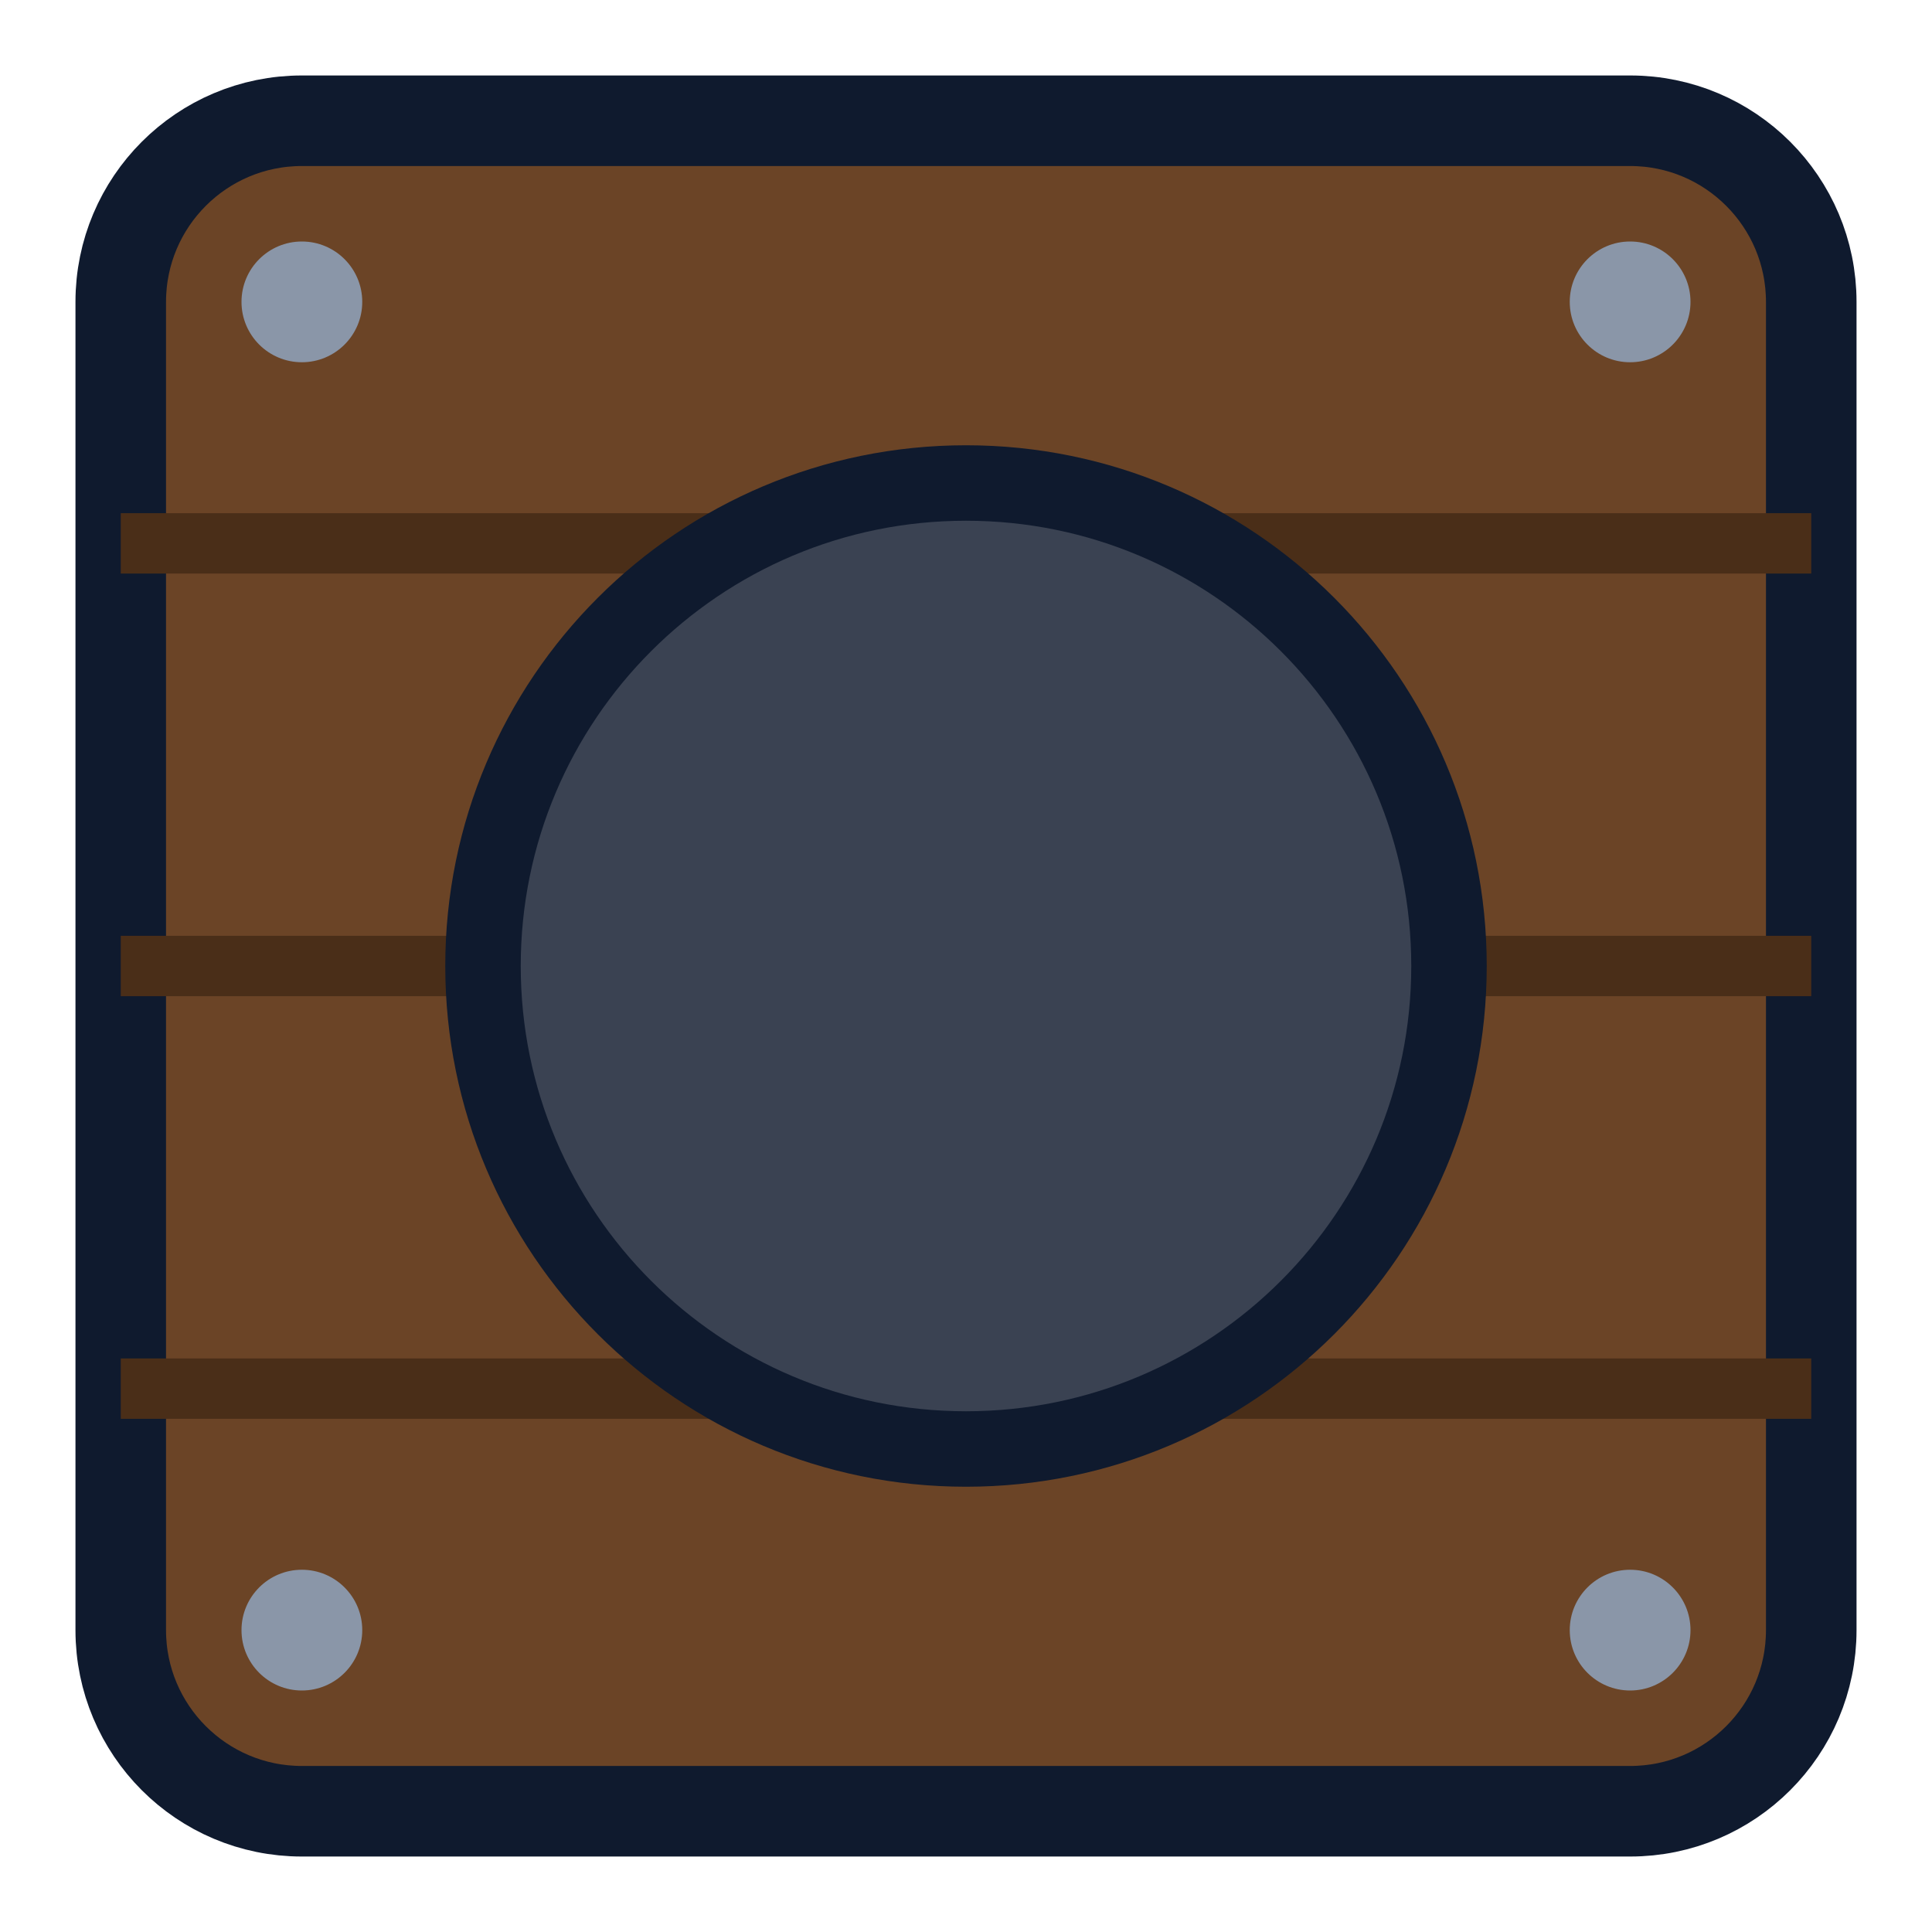
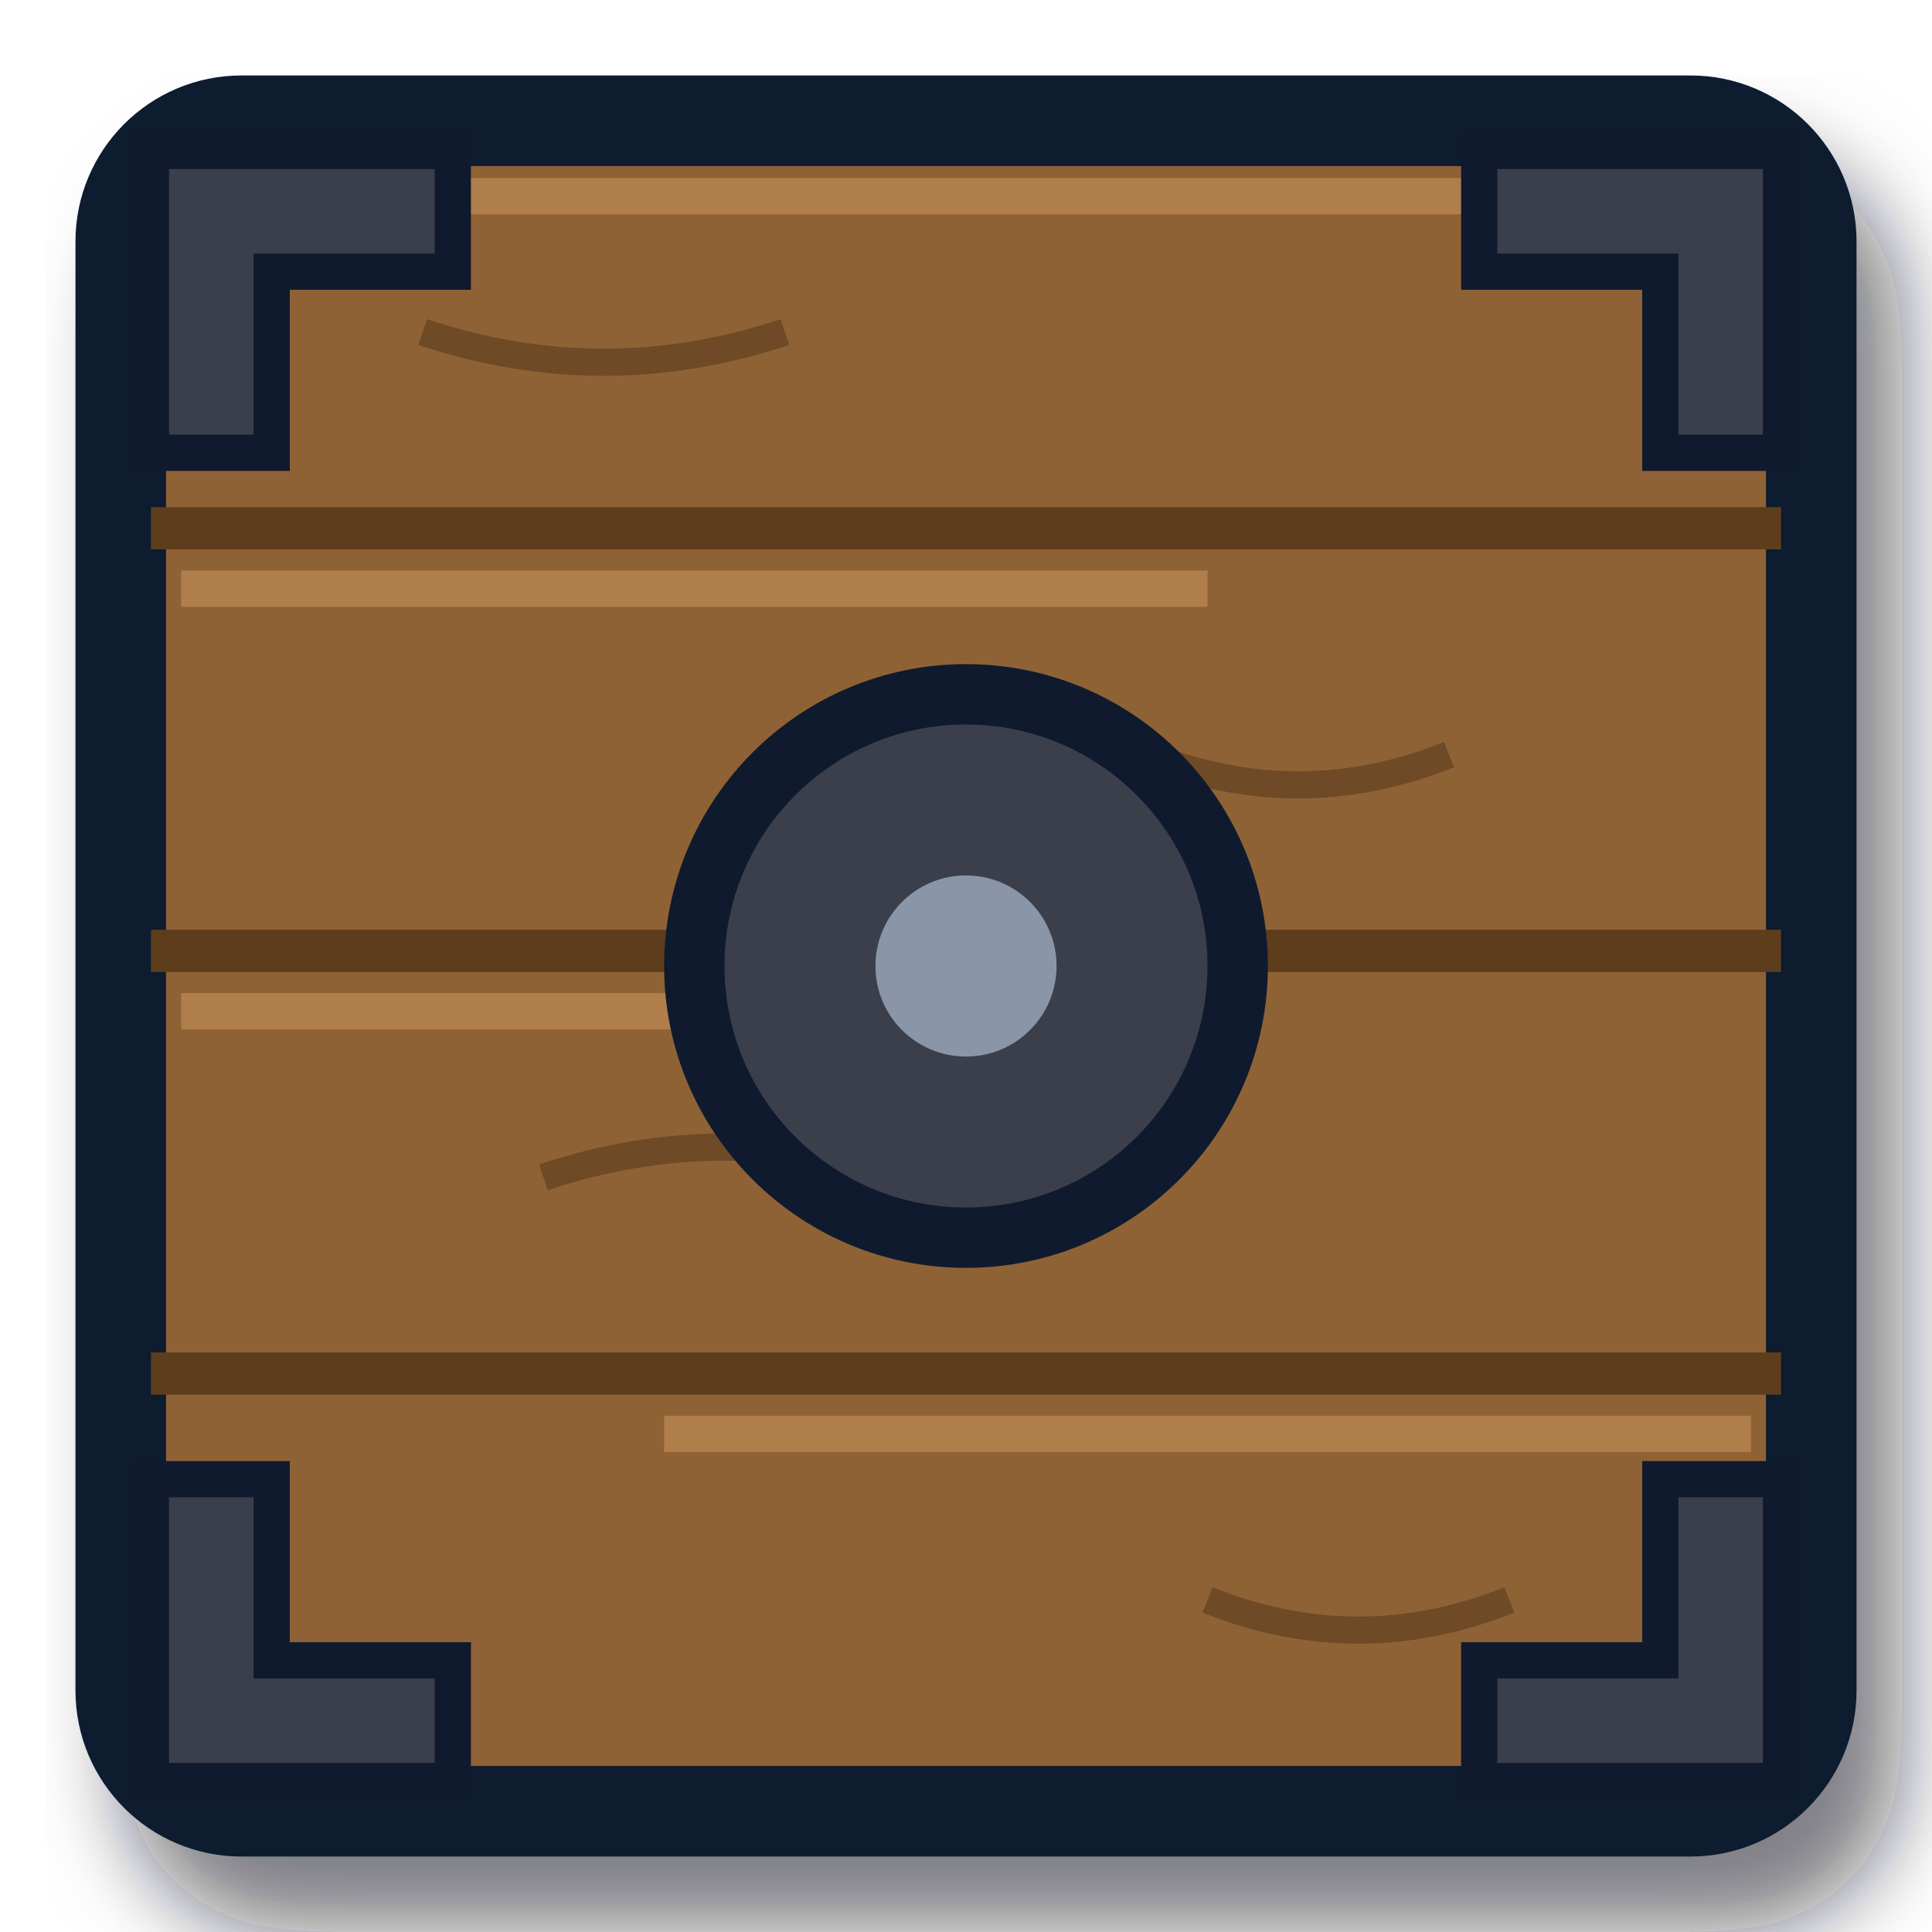
<svg xmlns="http://www.w3.org/2000/svg" viewBox="0 0 64 64">
-   <rect x="4" y="4" width="56" height="56" rx="6" fill="#6b4426" stroke="#0f1a2e" stroke-width="3" />
-   <g stroke="#4a2e18" stroke-width="2">
-     <path d="M4 18 H60 M4 32 H60 M4 46 H60" />
+   <defs>
+     <filter id="lbSh" x="-15%" y="-15%" width="140%" height="140%">
+       <feDropShadow dx="1.5" dy="2.5" stdDeviation="1.4" flood-color="#0a1322" flood-opacity="0.55" />
+     </filter>
+   </defs>
+   <g filter="url(#lbSh)">
+     <rect x="4" y="4" width="56" height="56" rx="4" fill="#8f6235" stroke="#0f1a2e" stroke-width="3" />
  </g>
-   <circle cx="32" cy="32" r="16" fill="#3a4252" stroke="#0f1a2e" stroke-width="2.5" />
-   <g fill="#8a96a8">
-     <circle cx="10" cy="10" r="2" />
-     <circle cx="54" cy="10" r="2" />
-     <circle cx="10" cy="54" r="2" />
-     <circle cx="54" cy="54" r="2" />
+   <g stroke="#5e3d1d" stroke-width="1.4">
+     <path d="M5 17.5 H59 M5 31.5 H59 M5 45.5 H59" />
  </g>
+   <g stroke="#b88550" stroke-width="1.2" opacity="0.8">
+     <path d="M6 6.5 H58 M6 19.5 H40 M6 33.5 H30 M22 47.5 H58" />
+   </g>
+   <g stroke="#6e4a26" stroke-width="0.9" fill="none">
+     <path d="M14 11 q6 2 12 0 M38 25 q5 2 10 0 M18 39 q6 -2 12 0 M40 53 q5 2 10 0" />
+   </g>
+   <g fill="#3a3f4b" stroke="#0f1a2e" stroke-width="1.2">
+     <path d="M5 5 h10 v4 h-6 v6 h-4 z" />
+     <path d="M59 5 h-10 v4 h6 v6 h4 z" />
+     <path d="M5 59 h10 v-4 h-6 v-6 h-4 z" />
+     <path d="M59 59 h-10 v-4 h6 v-6 h4 z" />
+   </g>
+   <circle cx="32" cy="32" r="9" fill="#3a3f4b" stroke="#0f1a2e" stroke-width="2" />
+   <circle cx="32" cy="32" r="3" fill="#8a96a8" />
</svg>
